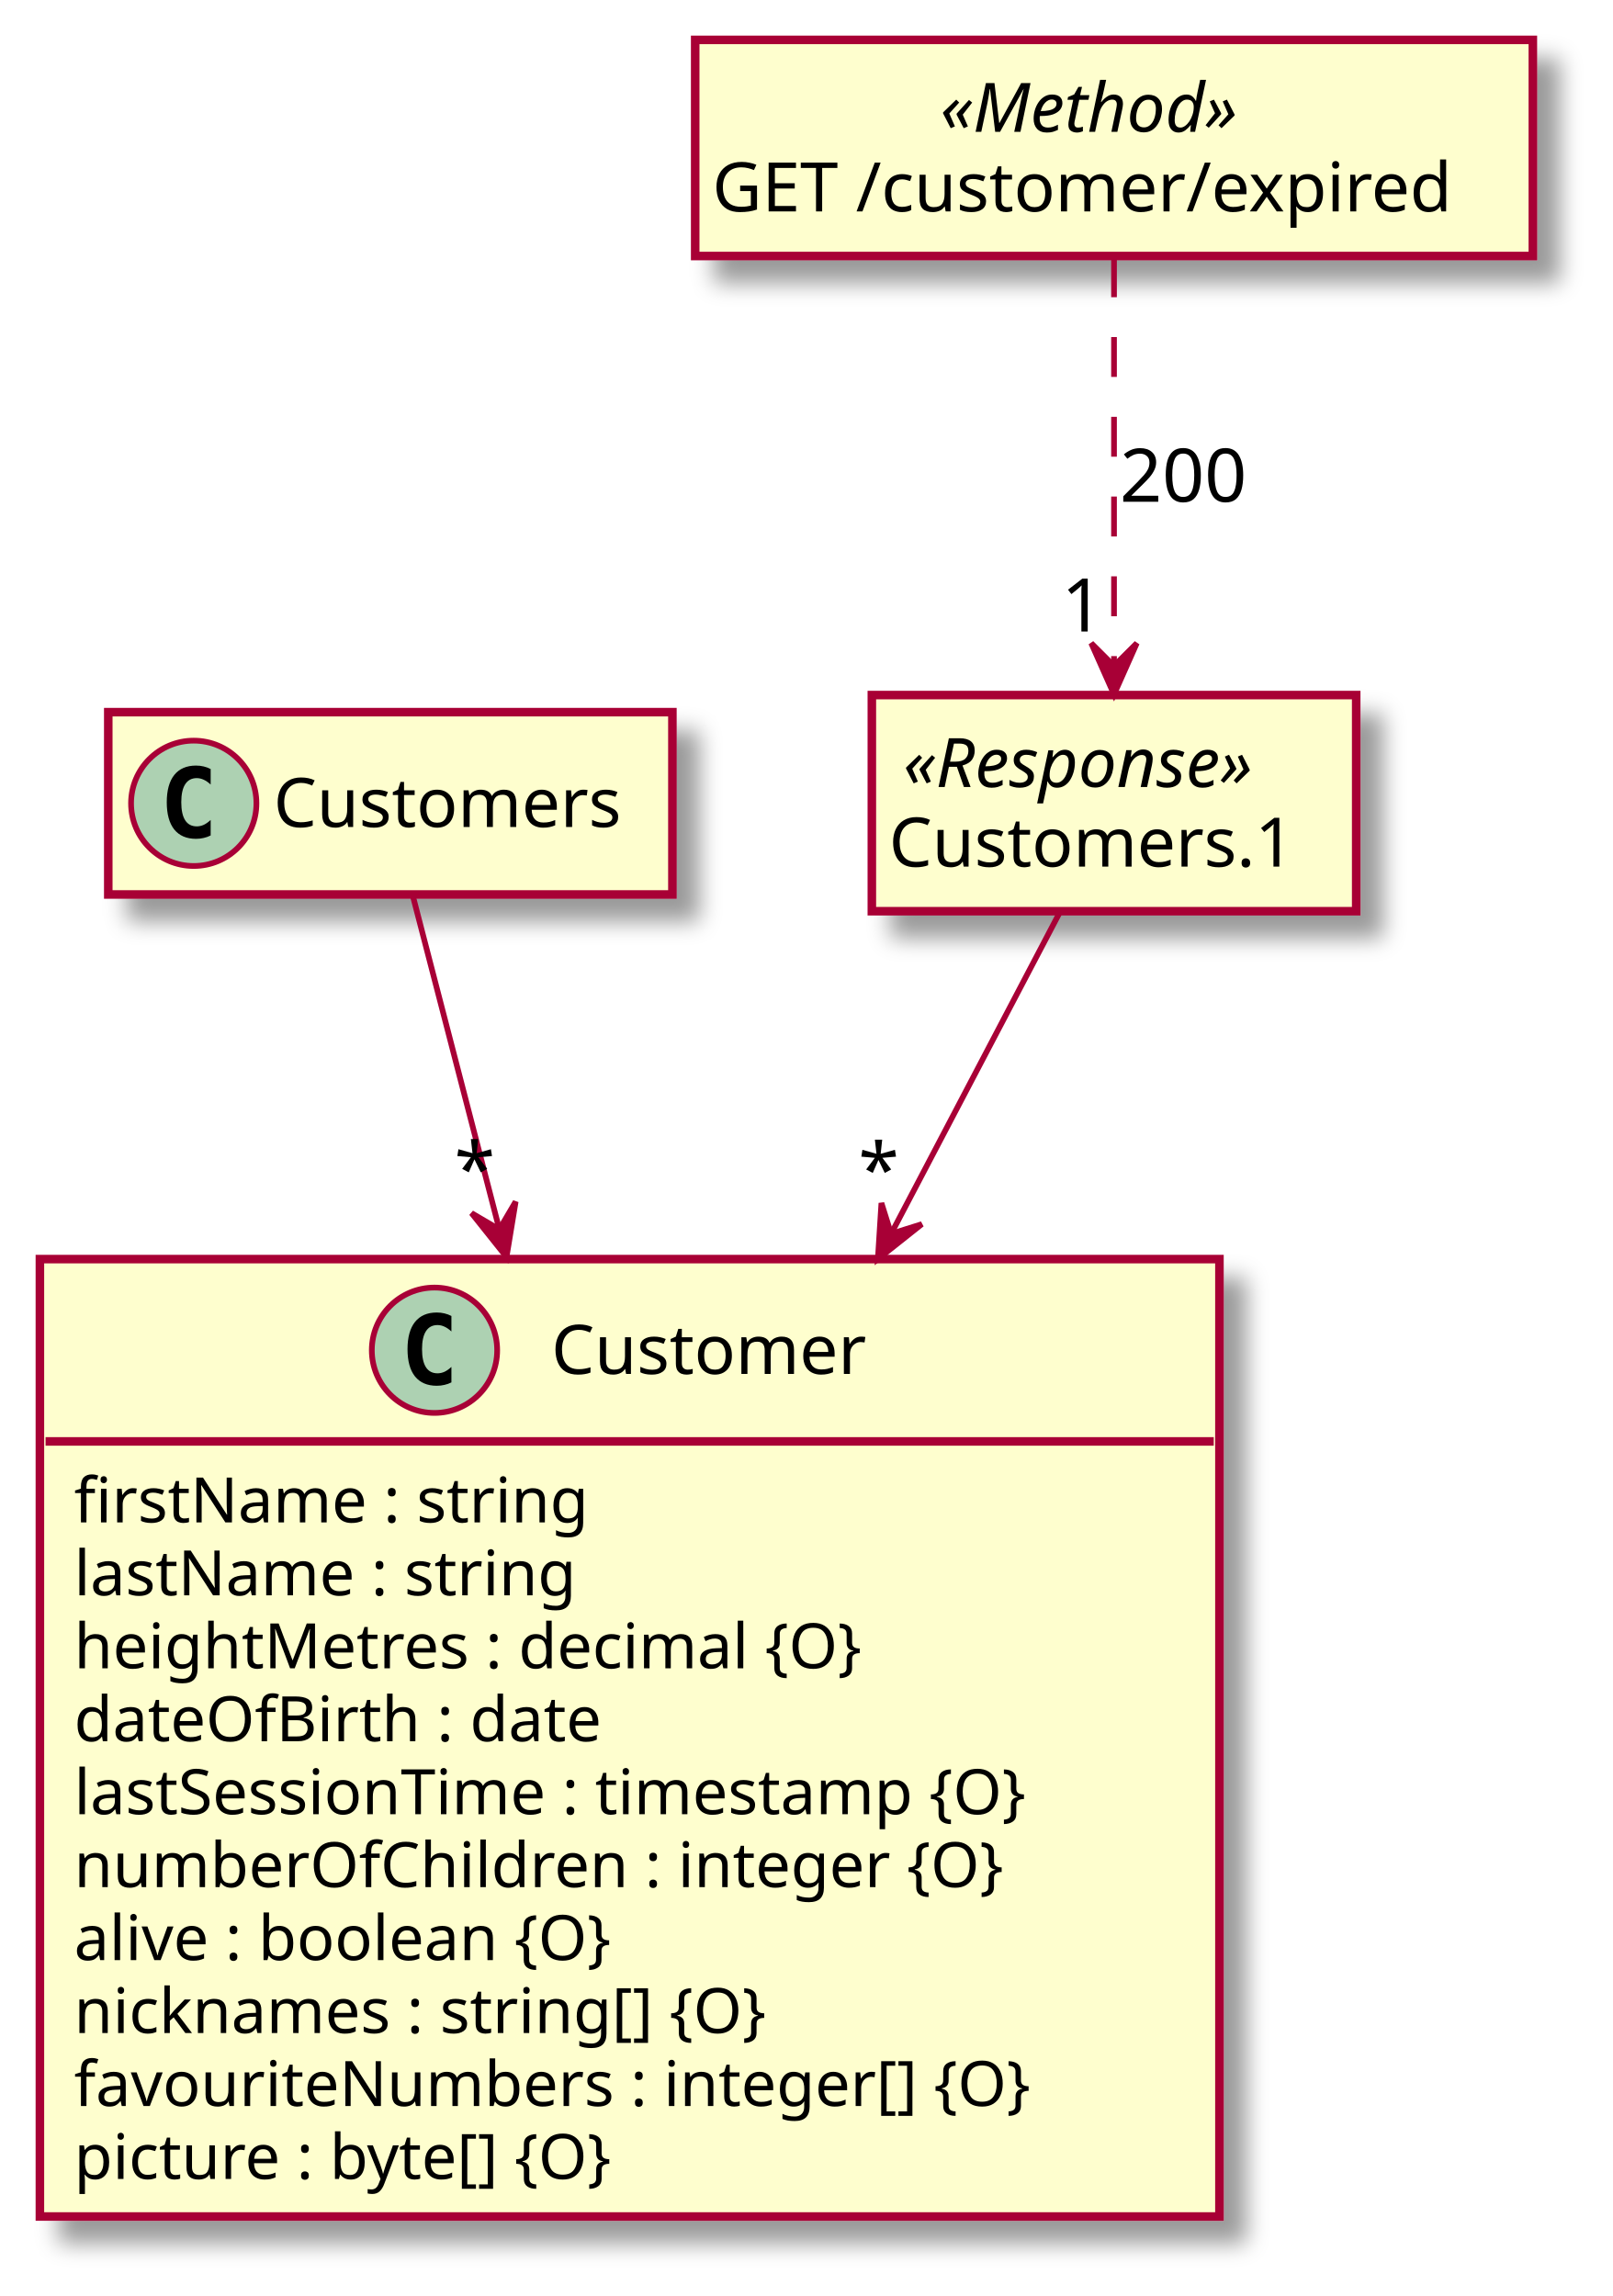
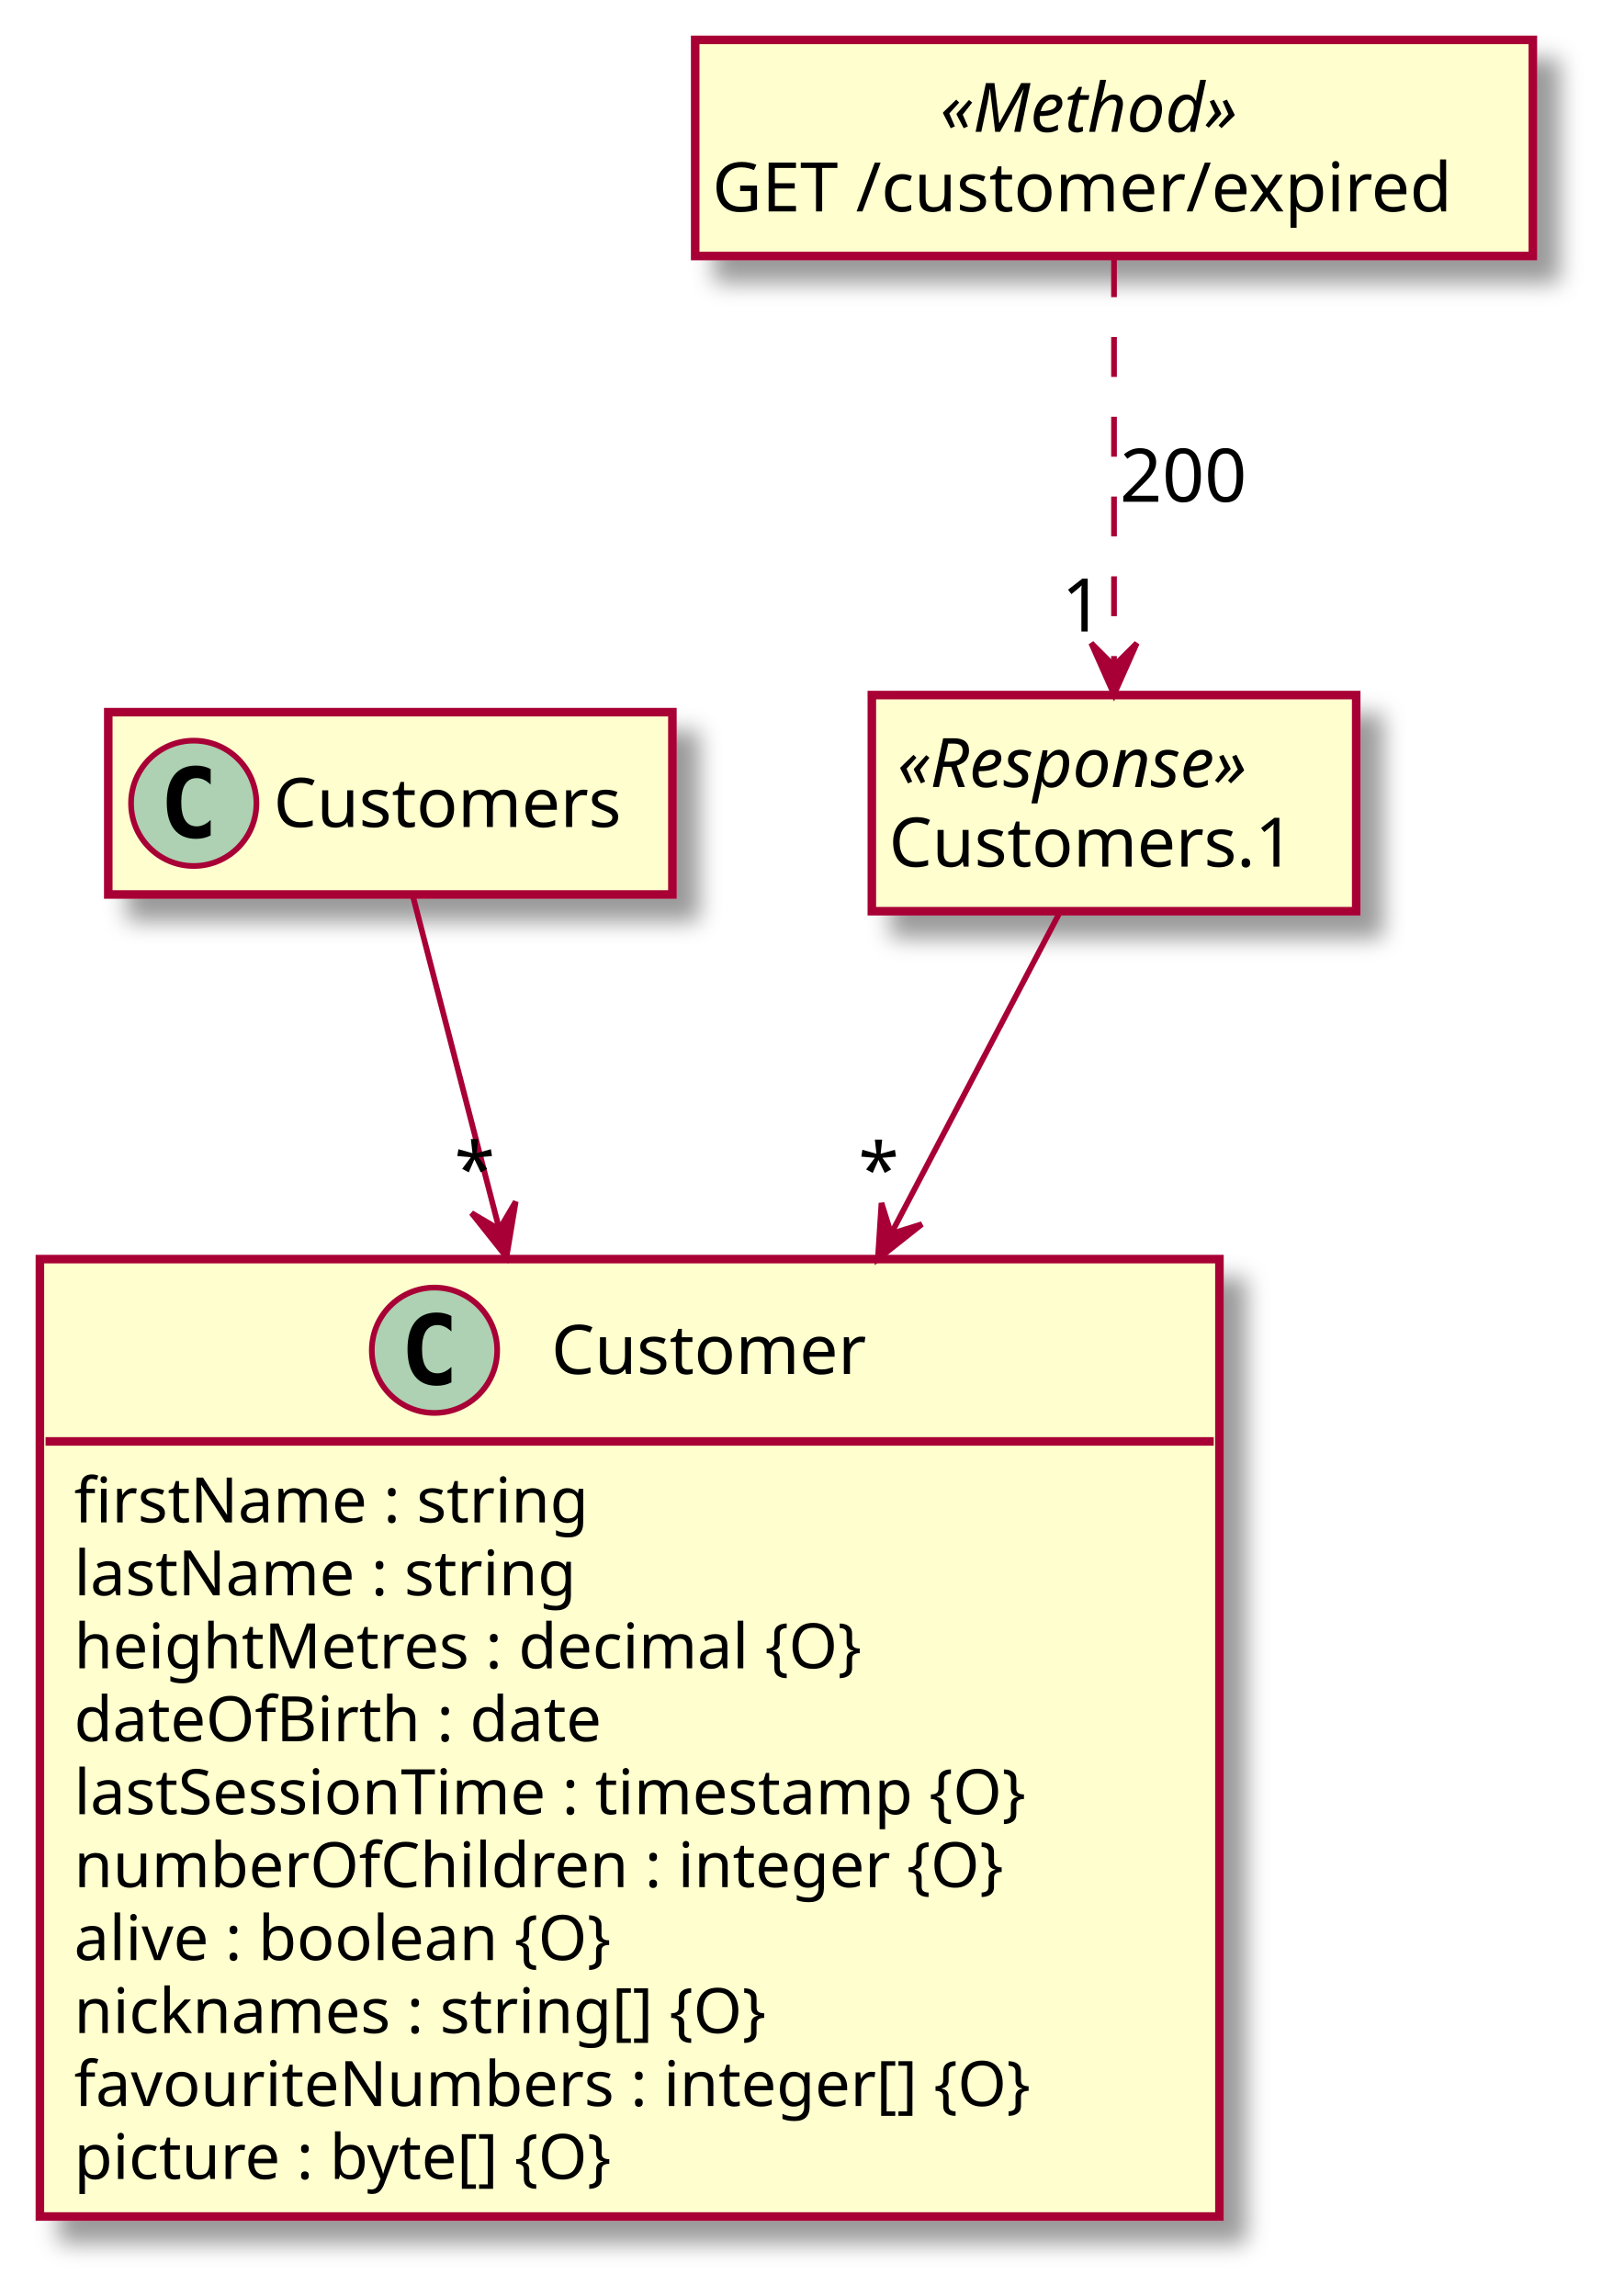
<svg xmlns="http://www.w3.org/2000/svg" contentScriptType="application/ecmascript" contentStyleType="text/css" height="403px" preserveAspectRatio="none" style="width:283px;height:403px;" version="1.1" viewBox="0 0 283 403" width="283px" zoomAndPan="magnify">
  <defs>
    <filter height="300%" id="fnia4c9srtk4f" width="300%" x="-1" y="-1">
      <feGaussianBlur result="blurOut" stdDeviation="2.0" />
      <feColorMatrix in="blurOut" result="blurOut2" type="matrix" values="0 0 0 0 0 0 0 0 0 0 0 0 0 0 0 0 0 0 .4 0" />
      <feOffset dx="4.0" dy="4.0" in="blurOut2" result="blurOut3" />
      <feBlend in="SourceGraphic" in2="blurOut3" mode="normal" />
    </filter>
  </defs>
  <g>
    <rect codeLine="8" fill="#FEFECE" filter="url(#fnia4c9srtk4f)" height="32" id="Customers" style="stroke:#A80036;stroke-width:1.5;" width="99" x="19" y="125" />
    <ellipse cx="34" cy="141" fill="#ADD1B2" rx="11" ry="11" style="stroke:#A80036;stroke-width:1.0;" />
-     <path d="M36.969,146.641 Q36.391,146.938 35.75,147.078 Q35.109,147.234 34.406,147.234 Q31.906,147.234 30.578,145.594 Q29.266,143.938 29.266,140.812 Q29.266,137.688 30.578,136.031 Q31.906,134.375 34.406,134.375 Q35.109,134.375 35.75,134.531 Q36.406,134.688 36.969,134.984 L36.969,137.703 Q36.344,137.125 35.75,136.859 Q35.156,136.578 34.531,136.578 Q33.188,136.578 32.5,137.656 Q31.812,138.719 31.812,140.812 Q31.812,142.906 32.5,143.984 Q33.188,145.047 34.531,145.047 Q35.156,145.047 35.75,144.781 Q36.344,144.5 36.969,143.922 L36.969,146.641 Z " fill="#000000" />
+     <path d="M36.969,146.641 Q36.391,146.938 35.75,147.086 Q35.109,147.234 34.406,147.234 Q31.906,147.234 30.586,145.586 Q29.266,143.938 29.266,140.812 Q29.266,137.688 30.586,136.031 Q31.906,134.375 34.406,134.375 Q35.109,134.375 35.758,134.531 Q36.406,134.688 36.969,134.984 L36.969,137.703 Q36.344,137.125 35.75,136.852 Q35.156,136.578 34.531,136.578 Q33.188,136.578 32.5,137.648 Q31.812,138.719 31.812,140.812 Q31.812,142.906 32.5,143.977 Q33.188,145.047 34.531,145.047 Q35.156,145.047 35.75,144.773 Q36.344,144.5 36.969,143.922 L36.969,146.641 Z " fill="#000000" />
    <text fill="#000000" font-family="sans-serif" font-size="12" lengthAdjust="spacing" textLength="67" x="48" y="145.154">Customers</text>
    <rect codeLine="11" fill="#FEFECE" filter="url(#fnia4c9srtk4f)" height="168.047" id="Customer" style="stroke:#A80036;stroke-width:1.5;" width="207" x="7" y="221" />
    <ellipse cx="76.25" cy="237" fill="#ADD1B2" rx="11" ry="11" style="stroke:#A80036;stroke-width:1.0;" />
-     <path d="M79.219,242.641 Q78.641,242.938 78,243.078 Q77.359,243.234 76.656,243.234 Q74.156,243.234 72.828,241.594 Q71.516,239.938 71.516,236.812 Q71.516,233.688 72.828,232.031 Q74.156,230.375 76.656,230.375 Q77.359,230.375 78,230.531 Q78.656,230.688 79.219,230.984 L79.219,233.703 Q78.594,233.125 78,232.859 Q77.406,232.578 76.781,232.578 Q75.438,232.578 74.75,233.656 Q74.062,234.719 74.062,236.812 Q74.062,238.906 74.75,239.984 Q75.438,241.047 76.781,241.047 Q77.406,241.047 78,240.781 Q78.594,240.5 79.219,239.922 L79.219,242.641 Z " fill="#000000" />
+     <path d="M79.219,242.641 Q78.641,242.938 78,243.086 Q77.359,243.234 76.656,243.234 Q74.156,243.234 72.836,241.586 Q71.516,239.938 71.516,236.812 Q71.516,233.688 72.836,232.031 Q74.156,230.375 76.656,230.375 Q77.359,230.375 78.008,230.531 Q78.656,230.688 79.219,230.984 L79.219,233.703 Q78.594,233.125 78,232.852 Q77.406,232.578 76.781,232.578 Q75.438,232.578 74.75,233.648 Q74.062,234.719 74.062,236.812 Q74.062,238.906 74.75,239.977 Q75.438,241.047 76.781,241.047 Q77.406,241.047 78,240.773 Q78.594,240.5 79.219,239.922 L79.219,242.641 Z " fill="#000000" />
    <text fill="#000000" font-family="sans-serif" font-size="12" lengthAdjust="spacing" textLength="60" x="96.75" y="241.154">Customer</text>
    <line style="stroke:#A80036;stroke-width:1.5;" x1="8" x2="213" y1="253" y2="253" />
    <text fill="#000000" font-family="sans-serif" font-size="11" lengthAdjust="spacing" textLength="101" x="13" y="267.21">firstName : string</text>
    <text fill="#000000" font-family="sans-serif" font-size="11" lengthAdjust="spacing" textLength="99" x="13" y="280.015">lastName : string</text>
    <text fill="#000000" font-family="sans-serif" font-size="11" lengthAdjust="spacing" textLength="157" x="13" y="292.82">heightMetres : decimal {O}</text>
    <text fill="#000000" font-family="sans-serif" font-size="11" lengthAdjust="spacing" textLength="102" x="13" y="305.625">dateOfBirth : date</text>
    <text fill="#000000" font-family="sans-serif" font-size="11" lengthAdjust="spacing" textLength="195" x="13" y="318.429">lastSessionTime : timestamp {O}</text>
    <text fill="#000000" font-family="sans-serif" font-size="11" lengthAdjust="spacing" textLength="183" x="13" y="331.234">numberOfChildren : integer {O}</text>
    <text fill="#000000" font-family="sans-serif" font-size="11" lengthAdjust="spacing" textLength="110" x="13" y="344.039">alive : boolean {O}</text>
    <text fill="#000000" font-family="sans-serif" font-size="11" lengthAdjust="spacing" textLength="141" x="13" y="356.843">nicknames : string[] {O}</text>
    <text fill="#000000" font-family="sans-serif" font-size="11" lengthAdjust="spacing" textLength="189" x="13" y="369.648">favouriteNumbers : integer[] {O}</text>
    <text fill="#000000" font-family="sans-serif" font-size="11" lengthAdjust="spacing" textLength="110" x="13" y="382.453">picture : byte[] {O}</text>
    <rect codeLine="24" fill="#FEFECE" filter="url(#fnia4c9srtk4f)" height="37.938" id="Customers.1" style="stroke:#A80036;stroke-width:1.5;" width="85" x="153" y="122" />
-     <text fill="#000000" font-family="sans-serif" font-size="12" font-style="italic" lengthAdjust="spacing" textLength="74" x="158.5" y="138.139">«Response»</text>
+     <text fill="#000000" font-family="sans-serif" font-size="12" font-style="italic" lengthAdjust="spacing" textLength="76" x="157.5" y="138.139">«Response»</text>
    <text fill="#000000" font-family="sans-serif" font-size="12" lengthAdjust="spacing" textLength="79" x="156" y="152.107">Customers.1</text>
    <rect codeLine="27" fill="#FEFECE" filter="url(#fnia4c9srtk4f)" height="37.938" id="GET /customer/expired" style="stroke:#A80036;stroke-width:1.5;" width="147" x="122" y="7" />
    <text fill="#000000" font-family="sans-serif" font-size="12" font-style="italic" lengthAdjust="spacing" textLength="61" x="165" y="23.139">«Method»</text>
    <text fill="#000000" font-family="sans-serif" font-size="12" lengthAdjust="spacing" textLength="141" x="125" y="37.107">GET /customer/expired</text>
-     <path codeLine="30" d="M72.45,157.24 C76.07,171.21 81.75,193.12 87.63,215.78 " fill="none" id="Customers-to-Customer" style="stroke:#A80036;stroke-width:1.0;" />
-     <polygon fill="#A80036" points="88.89,220.63,90.493,210.912,87.63,215.791,82.751,212.928,88.89,220.63" style="stroke:#A80036;stroke-width:1.0;" />
-     <text fill="#000000" font-family="sans-serif" font-size="13" lengthAdjust="spacing" textLength="7" x="79.732" y="209.805">*</text>
-     <path codeLine="32" d="M185.91,160.27 C178.5,174.41 167.63,195.11 156.45,216.43 " fill="none" id="Customers.1-to-Customer" style="stroke:#A80036;stroke-width:1.0;" />
-     <polygon fill="#A80036" points="154.06,220.99,161.774,214.866,156.376,216.559,154.683,211.161,154.06,220.99" style="stroke:#A80036;stroke-width:1.0;" />
-     <text fill="#000000" font-family="sans-serif" font-size="13" lengthAdjust="spacing" textLength="7" x="150.628" y="209.911">*</text>
-     <path codeLine="34" d="M195.5,45.16 C195.5,64.6 195.5,95.5 195.5,116.72 " fill="none" id="GET /customer/expired-to-Customers.1" style="stroke:#A80036;stroke-width:1.0;stroke-dasharray:7.0,7.0;" />
+     <path codeLine="30" d="M72.451,157.241 C76.073,171.212 81.753,193.118 87.629,215.784 " fill="none" id="Customers-to-Customer" style="stroke:#A80036;stroke-width:1.0;" />
+     <polygon fill="#A80036" points="88.885,220.629,90.5,210.913,87.631,215.789,82.755,212.92,88.885,220.629" style="stroke:#A80036;stroke-width:1.0;" />
+     <text fill="#000000" font-family="sans-serif" font-size="13" lengthAdjust="spacing" textLength="7" x="79.727" y="209.804">*</text>
+     <path codeLine="32" d="M185.915,160.269 C178.497,174.406 167.632,195.112 156.447,216.43 " fill="none" id="Customers.1-to-Customer" style="stroke:#A80036;stroke-width:1.0;" />
+     <polygon fill="#A80036" points="154.057,220.986,161.78,214.874,156.38,216.558,154.695,211.158,154.057,220.986" style="stroke:#A80036;stroke-width:1.0;" />
+     <text fill="#000000" font-family="sans-serif" font-size="13" lengthAdjust="spacing" textLength="7" x="150.625" y="209.906">*</text>
+     <path codeLine="34" d="M195.5,45.155 C195.5,64.595 195.5,95.501 195.5,116.717 " fill="none" id="GET /customer/expired-to-Customers.1" style="stroke:#A80036;stroke-width:1.0;stroke-dasharray:7.0,7.0;" />
    <polygon fill="#A80036" points="195.5,121.89,199.5,112.89,195.5,116.89,191.5,112.89,195.5,121.89" style="stroke:#A80036;stroke-width:1.0;" />
    <text fill="#000000" font-family="sans-serif" font-size="13" lengthAdjust="spacing" textLength="24" x="196.5" y="88.067">200</text>
    <text fill="#000000" font-family="sans-serif" font-size="13" lengthAdjust="spacing" textLength="8" x="186.275" y="110.838">1</text>
  </g>
</svg>
